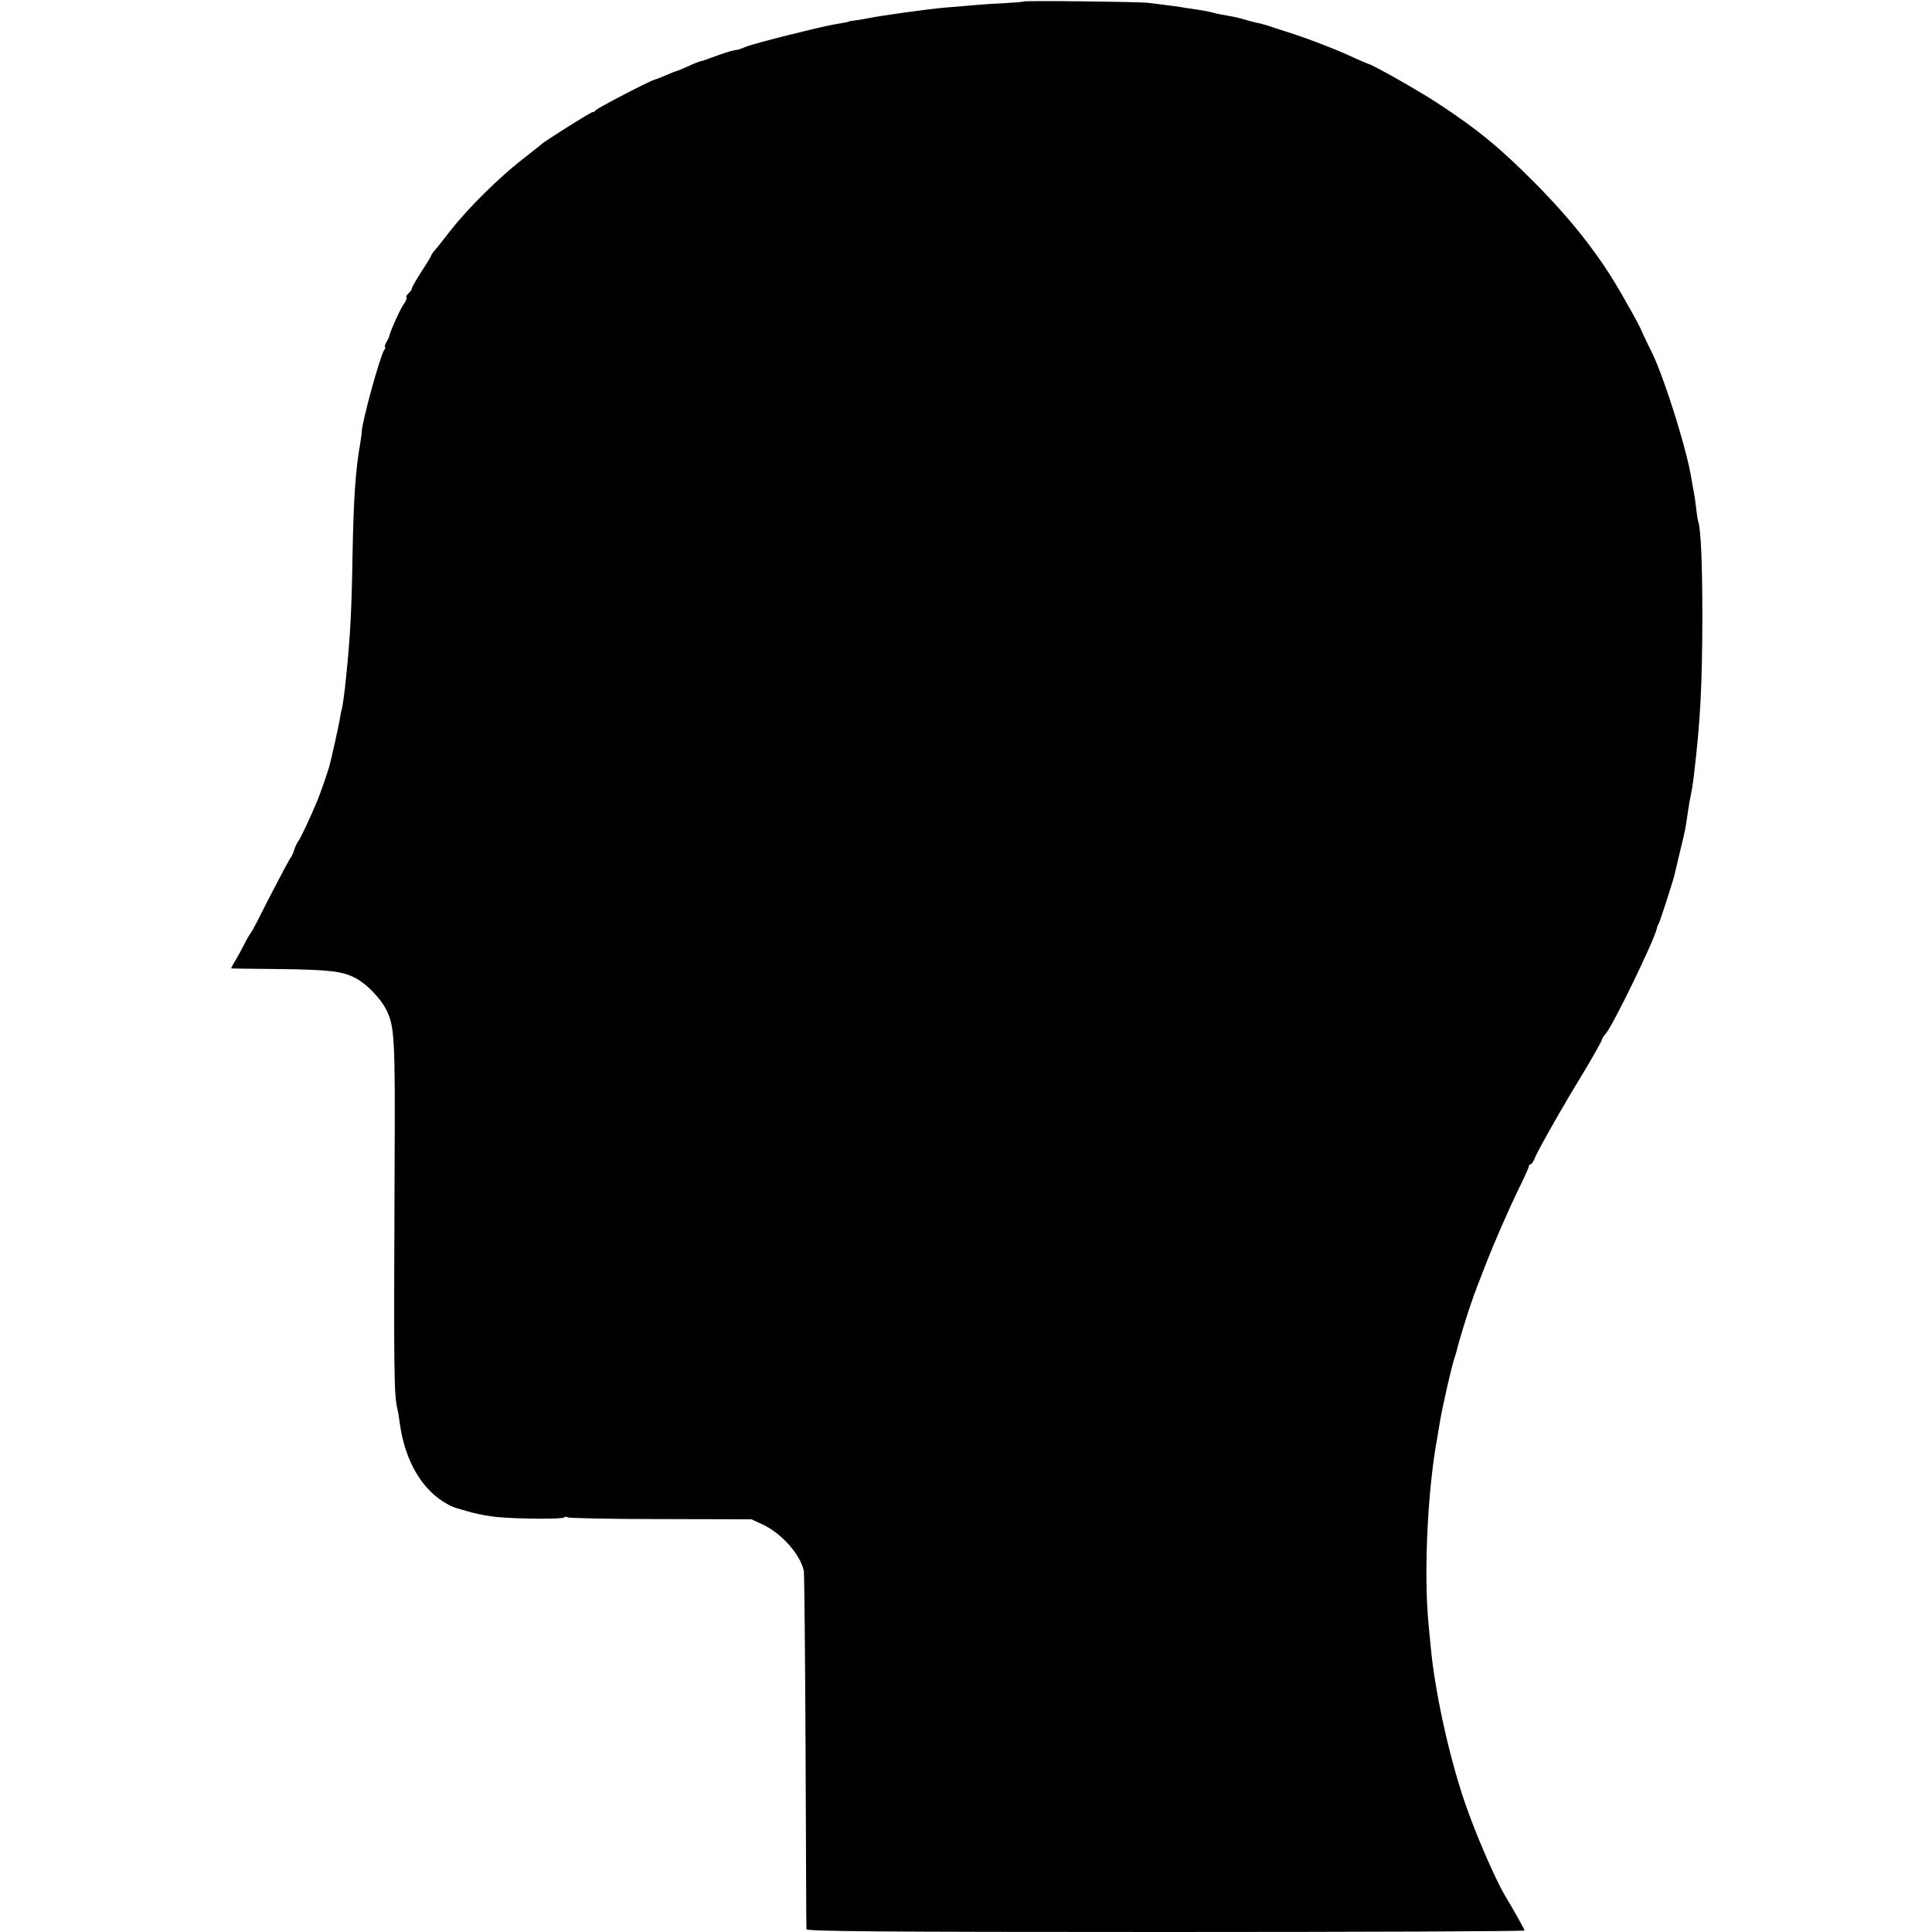
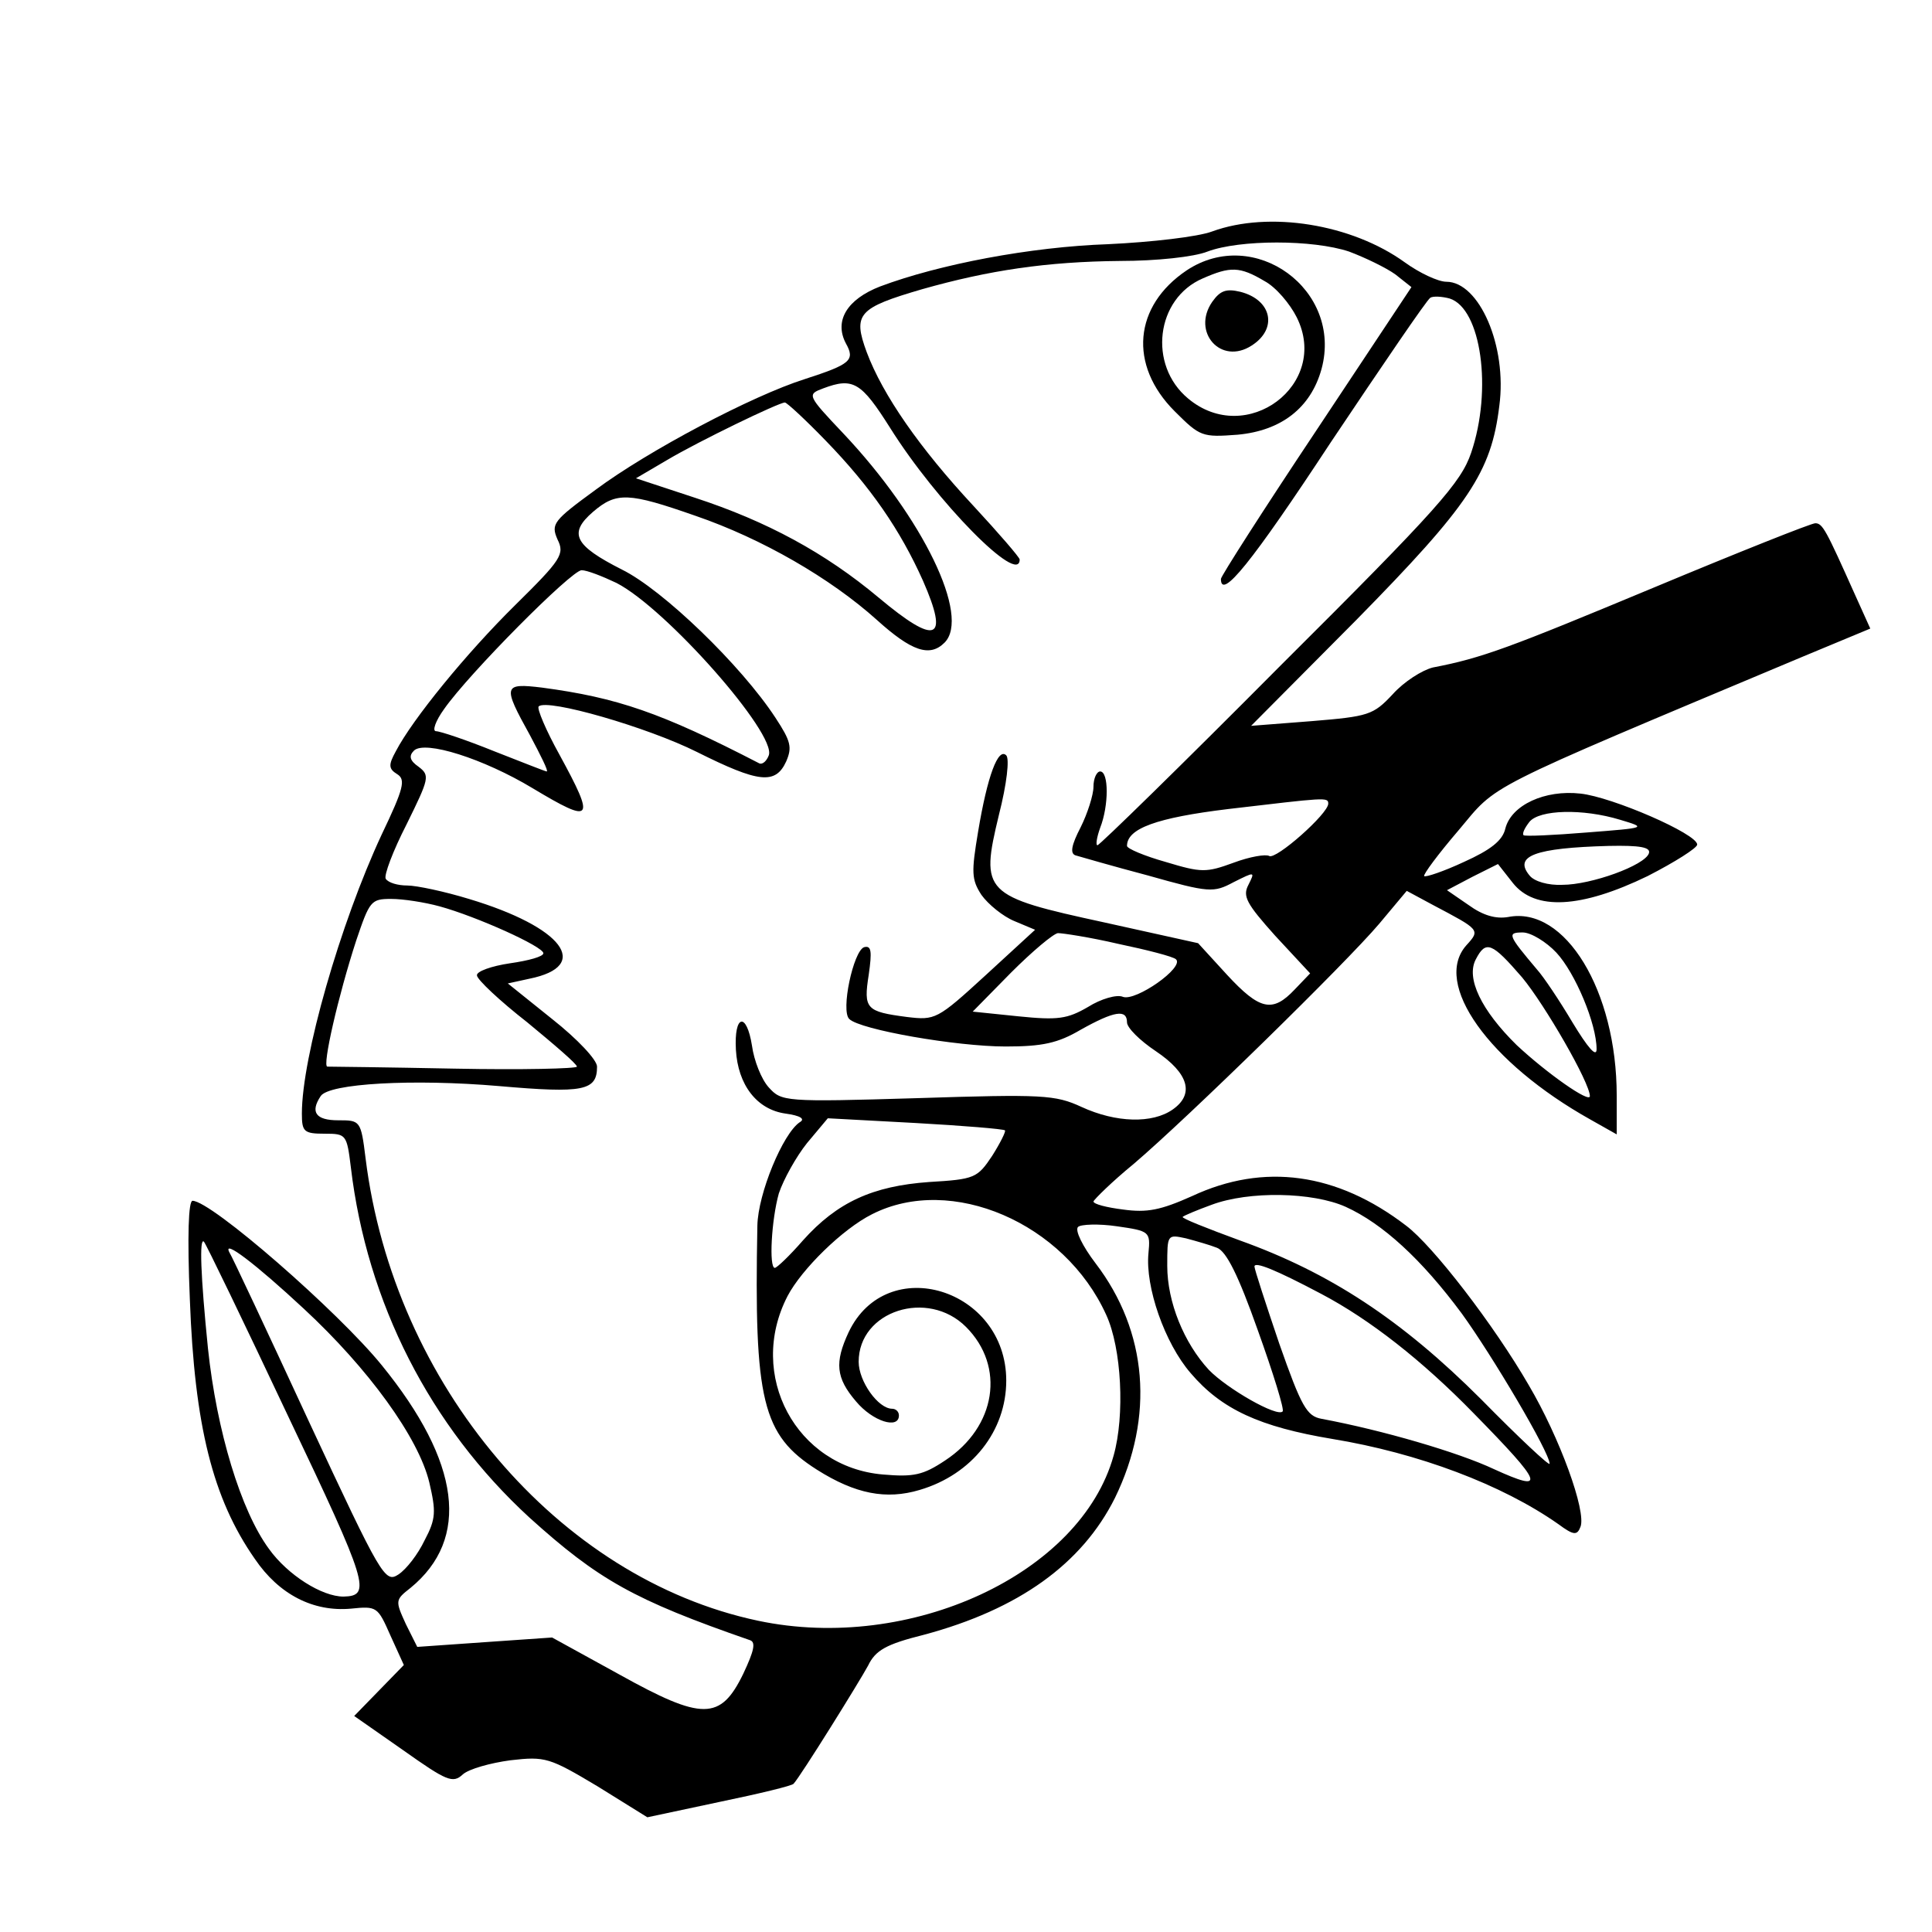
- <svg xmlns="http://www.w3.org/2000/svg" version="1.0" width="896pt" height="896pt" viewBox="0 0 896 896" preserveAspectRatio="xMidYMid meet">
-   <g transform="translate(0,896) scale(0.1,-0.1)" fill="#000000" stroke="none">
-     <path d="M4746 8953 c-1 -2 -43 -5 -92 -8 -49 -2 -120 -7 -159 -11 -38 -3 -88 -7 -110 -9 -74 -6 -297 -37 -356 -49 -14 -3 -41 -8 -60 -10 -19 -3 -34 -5 -34 -6 0 -2 -22 -6 -70 -14 -64 -11 -367 -87 -403 -102 -18 -7 -35 -13 -37 -14 -3 0 -6 0 -7 -1 -2 0 -11 -2 -20 -4 -15 -3 -47 -13 -128 -43 -8 -3 -20 -6 -25 -7 -6 -2 -32 -12 -57 -24 -26 -11 -49 -21 -52 -21 -2 0 -25 -9 -50 -20 -26 -11 -50 -20 -54 -21 -21 -5 -267 -133 -270 -141 -2 -4 -8 -8 -14 -8 -9 0 -226 -137 -238 -150 -3 -3 -44 -35 -91 -72 -106 -83 -247 -222 -328 -325 -33 -43 -67 -86 -76 -95 -8 -10 -15 -20 -15 -23 0 -2 -20 -36 -45 -74 -25 -38 -45 -74 -45 -79 0 -5 -7 -15 -15 -22 -8 -7 -13 -16 -10 -20 3 -4 -3 -18 -13 -31 -15 -20 -65 -131 -67 -149 0 -3 -6 -15 -13 -27 -7 -13 -10 -23 -6 -23 3 0 2 -6 -4 -13 -17 -20 -103 -332 -104 -377 0 -8 -4 -35 -8 -60 -21 -119 -30 -247 -35 -510 -4 -260 -11 -389 -30 -570 -6 -66 -16 -135 -20 -150 -3 -8 -7 -31 -10 -50 -5 -30 -40 -187 -48 -215 -11 -37 -42 -126 -54 -155 -35 -84 -78 -176 -89 -190 -6 -8 -15 -26 -19 -40 -4 -14 -11 -30 -16 -36 -8 -9 -99 -183 -157 -299 -14 -27 -28 -52 -31 -55 -3 -3 -15 -23 -26 -45 -11 -22 -30 -57 -42 -77 -13 -21 -22 -39 -21 -39 2 -1 98 -2 213 -3 243 -3 303 -10 364 -42 50 -26 114 -92 141 -144 40 -79 43 -123 40 -735 -4 -962 -3 -1050 13 -1120 3 -11 8 -40 11 -65 24 -178 106 -315 225 -378 14 -8 33 -15 41 -17 8 -3 40 -11 70 -20 30 -8 84 -18 120 -21 105 -9 302 -10 307 -1 2 4 10 4 16 0 7 -4 201 -8 432 -8 l420 -1 56 -26 c86 -42 170 -137 187 -213 2 -11 6 -387 8 -835 2 -448 3 -821 4 -827 0 -10 340 -13 1665 -13 916 0 1665 3 1665 7 0 6 -42 81 -91 163 -47 80 -139 293 -187 435 -73 215 -138 512 -157 720 -2 22 -7 74 -11 115 -21 234 -3 615 42 855 2 10 6 37 10 60 9 62 58 278 72 315 3 8 6 20 8 27 6 30 54 187 70 228 4 11 8 23 9 28 2 4 4 9 5 12 1 3 3 8 5 13 1 4 5 16 10 27 4 11 19 49 33 85 38 99 106 255 156 358 25 51 46 97 46 102 0 6 4 10 8 10 4 0 13 12 19 27 11 27 50 98 116 213 18 30 37 63 42 72 6 10 43 72 83 138 39 66 72 125 72 130 0 4 7 15 15 24 31 30 231 443 239 491 1 6 4 15 8 20 6 10 67 198 73 225 2 8 13 56 25 105 27 111 28 119 35 170 3 22 8 51 10 65 13 63 15 78 20 118 31 260 39 415 40 737 0 257 -7 409 -19 446 -3 8 -7 37 -10 64 -3 28 -8 61 -11 75 -3 14 -7 39 -10 55 -20 138 -139 513 -195 612 -5 10 -18 38 -30 63 -19 44 -27 59 -99 185 -100 176 -227 339 -401 515 -164 165 -267 250 -455 373 -92 60 -297 176 -320 181 -5 2 -35 14 -65 28 -76 36 -221 92 -305 118 -38 12 -81 26 -95 31 -14 4 -36 11 -50 13 -14 3 -41 10 -60 16 -19 6 -51 13 -70 16 -19 3 -51 9 -70 14 -20 6 -54 12 -75 15 -22 3 -49 7 -61 9 -19 4 -72 11 -169 23 -43 5 -574 11 -579 6z" />
+ <svg xmlns="http://www.w3.org/2000/svg" version="1.0" width="288pt" height="288pt" viewBox="0 0 288 288" preserveAspectRatio="xMidYMid meet">
+   <g transform="translate(0,288) scale(0.1,-0.1)" fill="#000000" stroke="none">
+     <path d="M1807 2535 c-21 -8 -91 -16 -155 -19 -116 -4 -252 -30 -340 -63 -49 -19 -69 -51 -51 -85 14 -25 7 -31 -61 -53 -79 -25 -234 -107 -312 -165 -63 -46 -67 -51 -57 -74 11 -22 6 -30 -63 -98 -73 -72 -153 -170 -178 -218 -11 -20 -11 -26 2 -34 13 -8 10 -21 -23 -90 -62 -133 -119 -332 -119 -416 0 -27 3 -30 34 -30 32 0 33 -1 39 -50 24 -202 118 -386 266 -522 103 -93 156 -123 329 -183 9 -3 6 -16 -10 -50 -34 -70 -61 -70 -185 -1 l-100 55 -101 -7 -100 -7 -17 34 c-16 35 -16 36 7 54 89 73 75 187 -43 332 -65 80 -254 245 -282 245 -6 0 -8 -51 -4 -147 7 -188 34 -297 97 -387 36 -53 87 -79 143 -74 39 4 40 3 59 -40 l20 -44 -37 -38 -37 -38 73 -51 c65 -46 74 -50 89 -36 9 8 41 17 71 21 52 6 58 4 130 -39 l74 -46 108 23 c58 12 108 24 110 27 11 12 98 152 111 176 11 23 27 32 83 46 142 38 236 106 285 204 59 121 49 248 -29 350 -19 25 -31 49 -26 54 4 4 31 5 58 1 49 -7 50 -8 47 -40 -5 -50 24 -134 63 -179 46 -54 103 -80 211 -98 128 -21 253 -68 337 -127 23 -17 28 -17 33 -4 9 23 -31 133 -77 211 -52 90 -143 208 -183 238 -103 79 -212 94 -319 44 -47 -21 -67 -25 -103 -20 -24 3 -44 8 -44 12 1 3 27 29 60 56 81 69 317 300 366 358 l41 49 39 -21 c70 -37 71 -37 50 -60 -51 -57 33 -175 185 -260 l39 -22 0 58 c0 156 -77 283 -162 266 -18 -3 -37 2 -59 18 l-32 22 38 20 38 19 22 -28 c33 -42 102 -38 201 10 41 21 74 42 74 47 0 16 -127 71 -174 76 -53 6 -103 -17 -112 -52 -4 -18 -22 -32 -62 -50 -30 -14 -57 -23 -59 -21 -2 2 21 33 51 68 60 71 27 55 513 259 l101 42 -23 51 c-43 96 -48 106 -59 106 -6 0 -114 -43 -241 -96 -216 -90 -256 -105 -329 -119 -16 -4 -43 -21 -60 -40 -29 -31 -36 -33 -121 -40 l-90 -7 157 158 c168 171 201 220 213 319 12 89 -30 185 -79 185 -12 0 -40 13 -62 29 -79 57 -202 77 -287 46z m204 -30 c24 -9 55 -24 69 -34 l24 -19 -142 -214 c-78 -117 -142 -217 -142 -221 0 -32 45 23 164 204 77 115 143 212 148 215 4 3 18 2 29 -1 47 -15 64 -136 32 -230 -15 -44 -49 -83 -284 -317 -147 -148 -270 -268 -273 -268 -3 0 -1 12 4 26 13 33 13 84 0 84 -5 0 -10 -10 -10 -23 0 -12 -9 -40 -19 -60 -14 -27 -16 -39 -8 -42 7 -2 55 -16 108 -30 92 -26 98 -26 128 -10 32 16 32 16 22 -4 -9 -17 -3 -28 40 -76 l52 -56 -23 -24 c-33 -35 -52 -31 -101 22 l-43 47 -140 31 c-180 39 -185 44 -157 160 12 47 16 84 11 89 -12 12 -28 -30 -42 -114 -10 -60 -10 -71 5 -94 10 -14 32 -32 49 -39 l31 -13 -74 -68 c-72 -66 -75 -67 -117 -62 -61 8 -65 12 -57 63 5 35 4 44 -7 41 -16 -6 -35 -95 -22 -107 16 -16 160 -41 233 -41 55 0 78 5 112 25 50 28 69 31 69 11 0 -8 19 -27 43 -43 49 -33 58 -64 25 -87 -30 -21 -84 -20 -136 4 -39 18 -58 19 -245 13 -198 -6 -202 -5 -221 16 -11 12 -22 40 -25 62 -8 51 -27 47 -24 -6 3 -52 31 -89 74 -95 22 -3 30 -8 21 -13 -25 -17 -62 -106 -63 -154 -5 -261 7 -312 89 -364 57 -36 103 -45 153 -30 78 23 129 88 129 163 0 137 -178 192 -235 72 -21 -45 -19 -68 11 -103 25 -30 64 -42 64 -21 0 6 -5 10 -10 10 -21 0 -50 41 -50 70 0 76 103 109 160 52 59 -59 45 -149 -31 -199 -33 -22 -47 -25 -93 -21 -129 11 -203 148 -142 266 21 40 82 100 126 122 118 60 287 -13 349 -150 23 -50 28 -150 11 -210 -49 -176 -303 -294 -530 -246 -298 63 -543 352 -585 689 -7 57 -8 57 -41 57 -33 0 -42 12 -26 36 12 19 138 26 266 15 126 -11 146 -7 146 29 0 10 -29 41 -67 71 l-66 53 32 7 c94 19 50 77 -90 119 -36 11 -78 20 -92 20 -14 0 -28 4 -32 10 -3 5 11 42 31 81 34 69 35 73 18 86 -13 9 -15 16 -7 24 16 16 104 -12 177 -56 90 -54 94 -49 40 50 -20 36 -34 69 -31 72 13 12 162 -31 236 -68 92 -46 117 -49 133 -14 9 21 7 30 -16 65 -51 78 -168 191 -229 221 -71 36 -80 54 -43 86 35 30 53 29 153 -6 99 -34 201 -93 270 -155 52 -47 79 -56 101 -34 39 39 -32 186 -151 312 -54 57 -54 58 -30 67 45 17 57 9 100 -59 69 -110 193 -236 193 -196 0 3 -31 39 -69 80 -80 86 -135 165 -159 229 -21 57 -13 66 83 94 99 28 185 41 295 42 54 0 110 6 130 14 48 18 157 18 211 0z m-780 -282 c67 -69 111 -133 145 -209 39 -89 20 -97 -66 -25 -80 67 -167 114 -274 149 l-88 29 46 27 c47 28 167 86 176 86 3 0 31 -26 61 -57z m-312 -212 c74 -38 239 -225 227 -257 -3 -8 -9 -14 -14 -12 -147 76 -212 98 -324 113 -58 7 -59 3 -18 -71 16 -30 28 -54 25 -54 -2 0 -37 14 -78 30 -42 17 -81 30 -87 30 -6 0 -1 15 12 33 37 53 190 207 205 207 8 0 31 -9 52 -19z m1061 -329 c0 -15 -78 -84 -88 -78 -5 3 -29 -1 -53 -10 -41 -15 -48 -15 -101 1 -32 9 -58 20 -58 24 0 26 44 42 151 55 145 17 149 18 149 8z m435 -24 c40 -12 40 -12 -50 -19 -49 -4 -92 -6 -94 -4 -2 3 2 11 9 20 15 18 79 20 135 3z m43 -50 c-6 -18 -86 -47 -129 -47 -21 -1 -42 5 -49 14 -24 29 8 41 118 44 47 1 63 -2 60 -11z m-1803 -79 c55 -15 155 -60 155 -70 0 -5 -22 -11 -50 -15 -27 -4 -50 -12 -49 -18 0 -6 34 -38 75 -70 40 -33 74 -62 74 -66 0 -3 -82 -5 -182 -3 -101 2 -186 3 -190 3 -8 0 16 105 43 188 20 59 22 62 52 62 18 0 50 -5 72 -11z m1012 -56 c43 -9 82 -19 86 -23 13 -12 -60 -63 -79 -56 -9 4 -33 -3 -52 -15 -31 -18 -45 -20 -104 -14 l-68 7 57 58 c32 32 63 58 70 59 7 0 47 -6 90 -16z m653 -13 c28 -30 60 -106 60 -144 0 -13 -13 2 -36 40 -19 32 -43 68 -53 79 -43 51 -45 55 -21 55 12 0 35 -14 50 -30z m-51 -37 c34 -41 101 -157 101 -177 0 -11 -64 34 -109 76 -53 52 -76 100 -61 128 15 29 24 25 69 -27z m-771 -228 c2 -1 -7 -19 -19 -38 -22 -33 -26 -35 -94 -39 -84 -6 -137 -30 -188 -87 -20 -23 -39 -41 -42 -41 -9 0 -5 72 6 111 7 21 26 55 42 75 l31 37 130 -7 c72 -4 132 -9 134 -11z m508 -114 c55 -25 113 -78 173 -159 45 -62 131 -207 131 -224 0 -4 -46 39 -102 96 -119 119 -226 189 -360 237 -49 18 -87 33 -85 35 2 2 21 10 43 18 56 21 151 19 200 -3z m-192 -61 c14 -5 32 -41 61 -123 23 -64 40 -119 37 -121 -8 -9 -83 34 -110 62 -37 40 -62 101 -62 155 0 47 0 47 28 41 15 -4 36 -10 46 -14z m-1385 -250 c120 -252 125 -269 83 -270 -32 0 -83 32 -111 71 -42 57 -78 176 -91 299 -11 109 -13 166 -6 159 3 -3 59 -119 125 -259z m24 159 c96 -89 171 -192 187 -259 10 -43 10 -54 -7 -86 -10 -21 -27 -43 -39 -51 -20 -13 -25 -5 -134 229 -62 134 -115 247 -118 251 -11 21 39 -17 111 -84z m1517 22 c72 -38 150 -99 227 -178 104 -106 109 -119 30 -83 -53 25 -166 58 -257 75 -22 4 -30 18 -63 112 -20 59 -37 111 -37 115 0 8 32 -5 100 -41z" />
+     <path d="M1769 2477 c-79 -53 -87 -141 -18 -210 38 -38 41 -39 94 -35 65 6 109 40 125 98 32 118 -100 214 -201 147z m116 -16 c17 -9 38 -34 48 -54 50 -100 -75 -194 -162 -121 -60 50 -48 149 22 179 41 18 55 18 92 -4z" />
+     <path d="M1807 2430 c-31 -45 13 -95 59 -65 39 25 30 68 -17 80 -21 5 -30 2 -42 -15z" />
  </g>
</svg>
